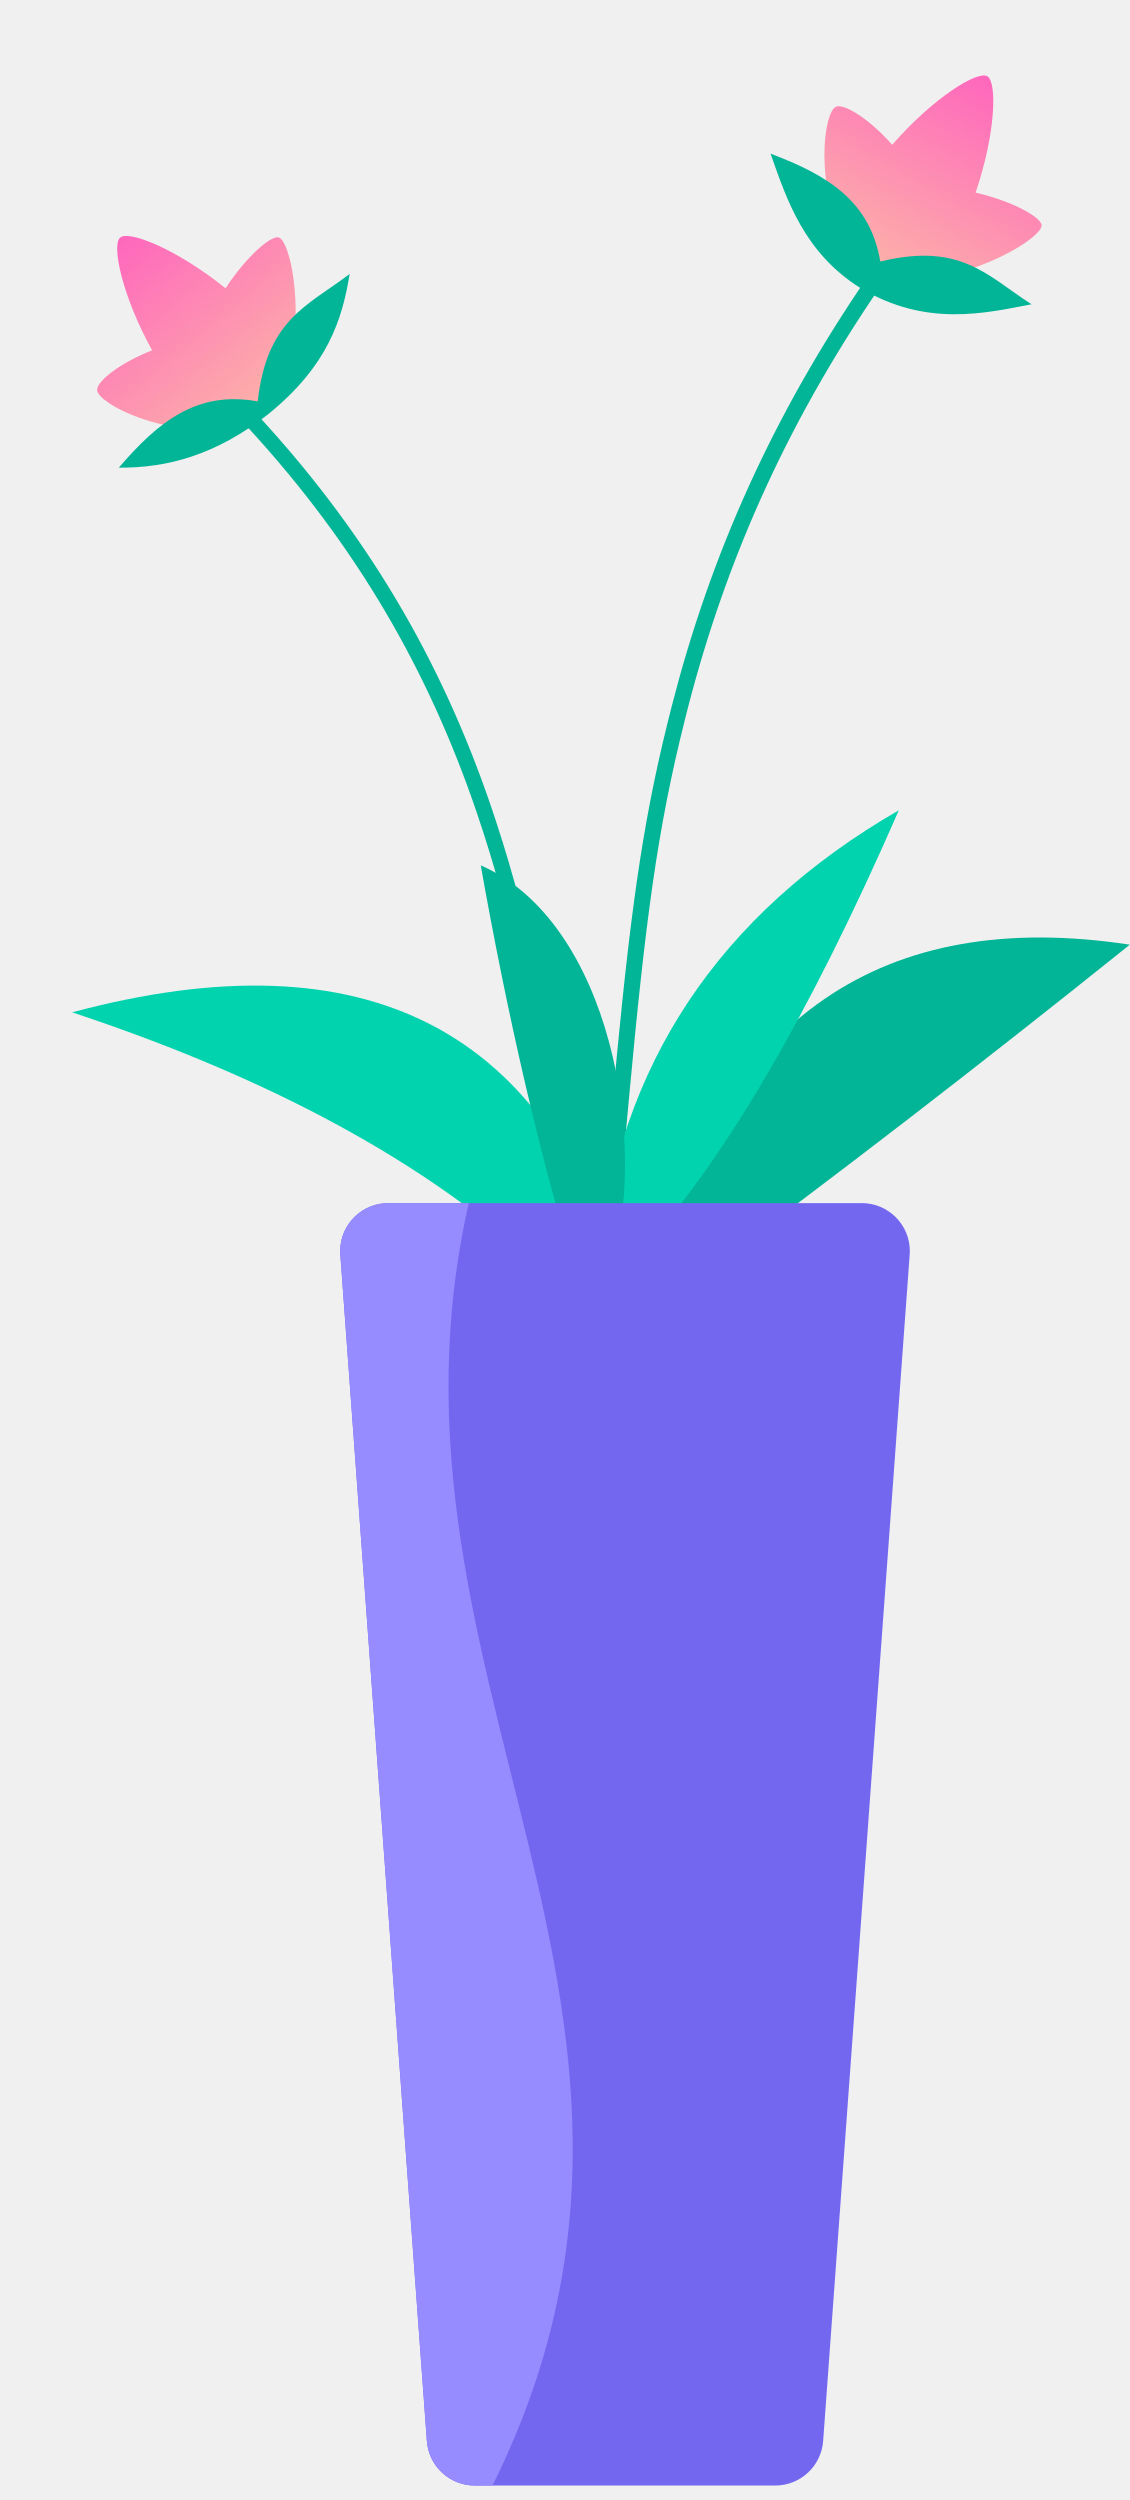
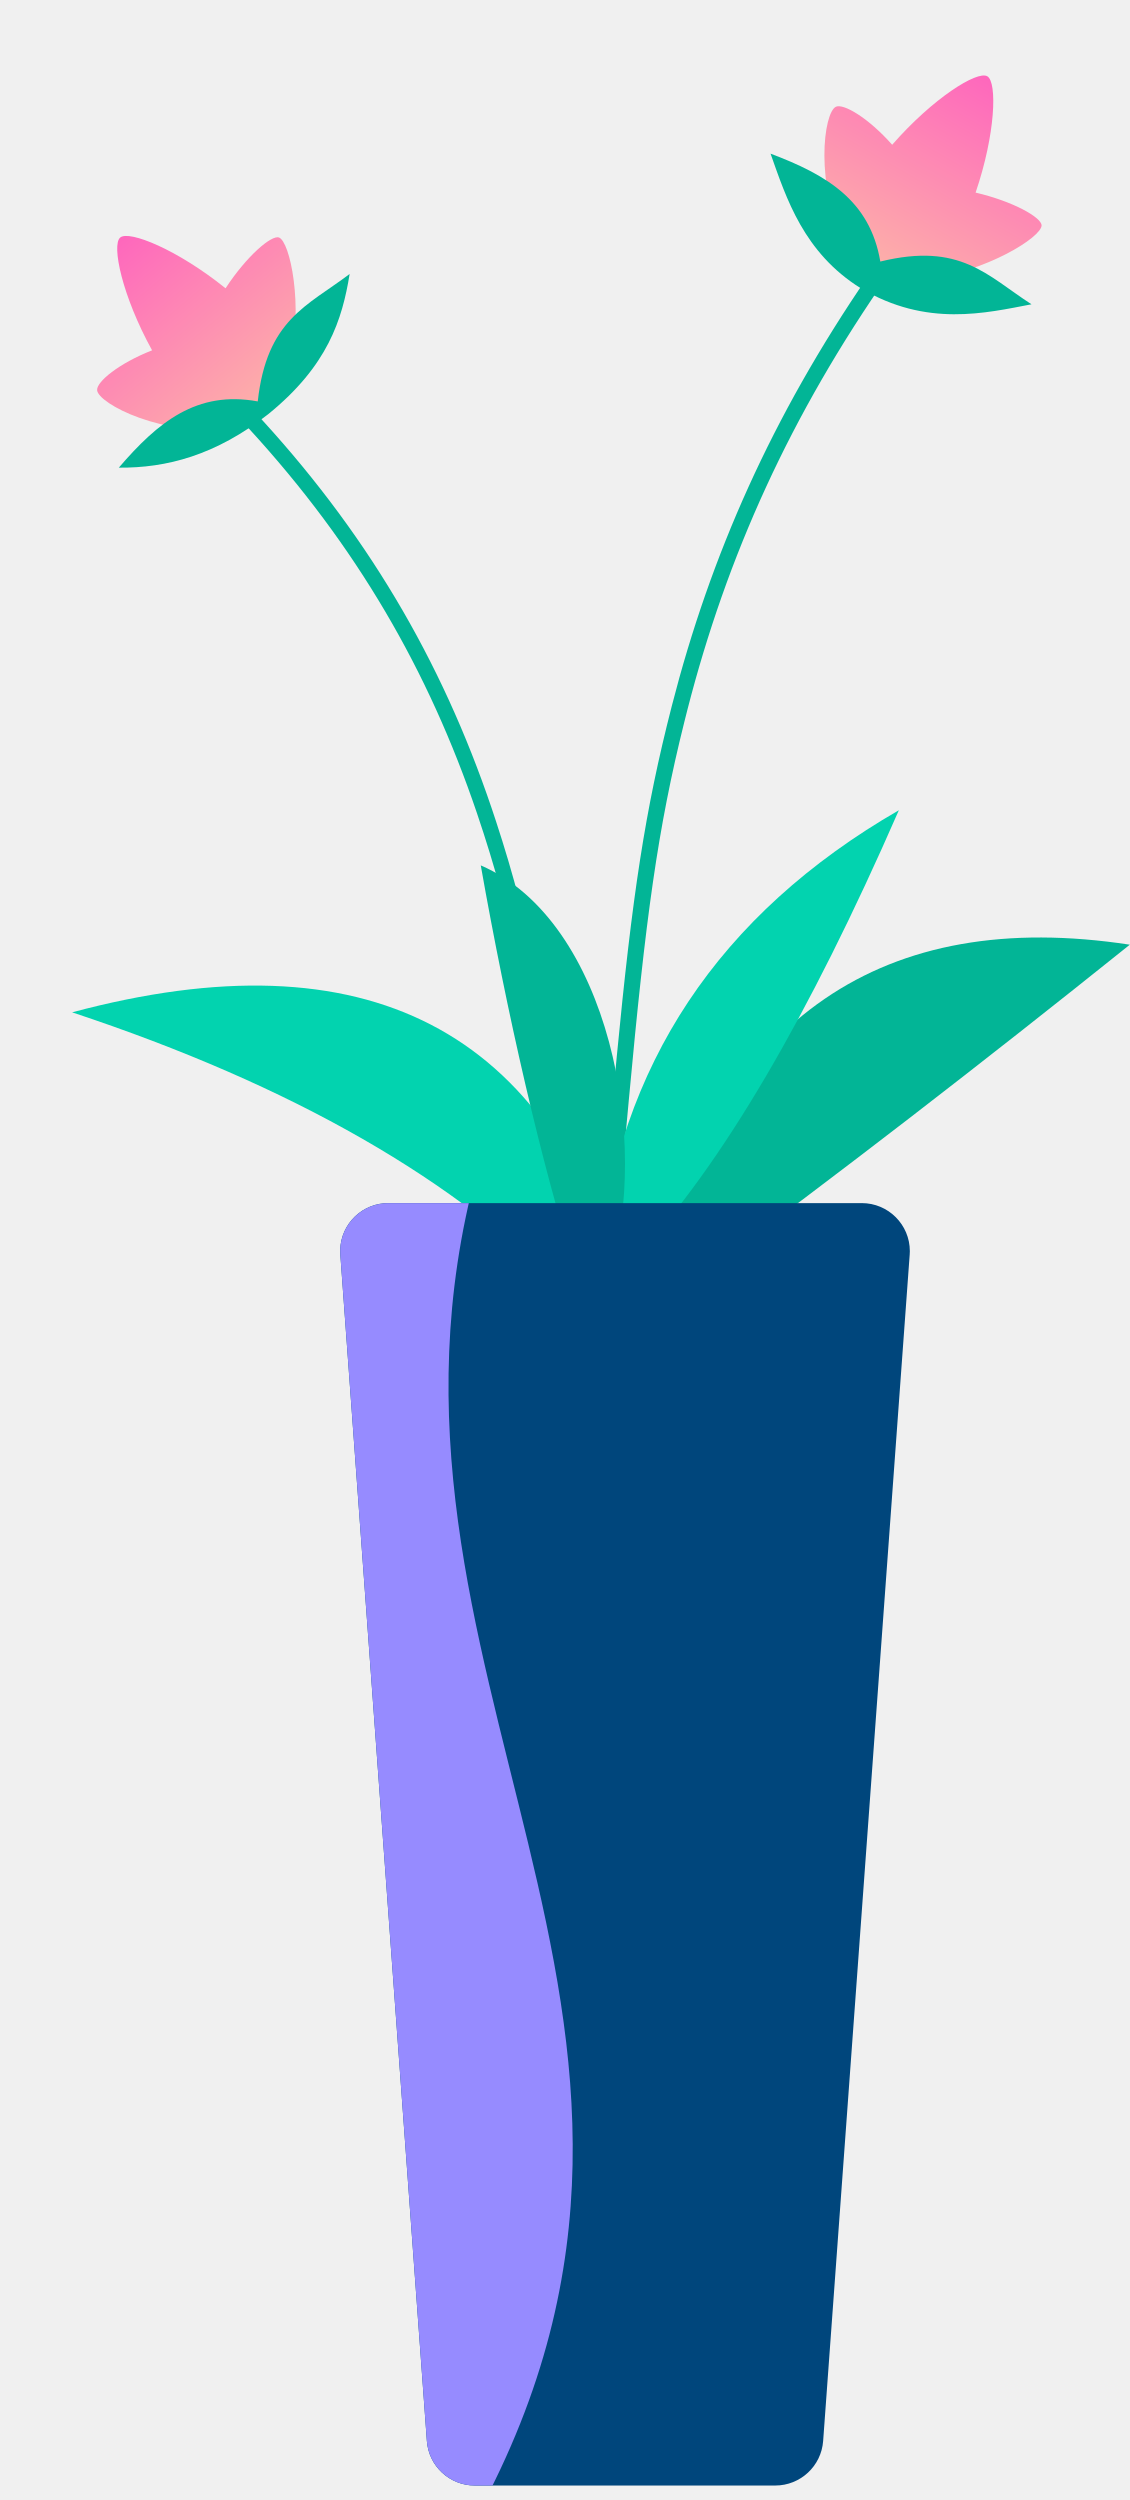
<svg xmlns="http://www.w3.org/2000/svg" xmlns:xlink="http://www.w3.org/1999/xlink" width="47px" height="104px" viewBox="0 0 47 104" version="1.1">
  <defs>
    <linearGradient x1="68.669%" y1="-6.664%" x2="68.669%" y2="100%" id="linearGradient-1">
      <stop stop-color="#FE62BE" offset="0%" />
      <stop stop-color="#FDB3A8" offset="100%" />
    </linearGradient>
    <path d="M2.151,0.049 L21.849,0.049 C22.953,0.049 23.849,0.944 23.849,2.049 C23.849,2.097 23.847,2.146 23.843,2.194 L20.243,51.544 C20.167,52.589 19.297,53.398 18.249,53.398 L5.751,53.398 C4.703,53.398 3.833,52.589 3.757,51.544 L0.157,2.194 C0.076,1.093 0.904,0.135 2.006,0.054 C2.054,0.051 2.103,0.049 2.151,0.049 Z" id="path-2" />
  </defs>
  <g id="📝-Pages-New" stroke="none" stroke-width="1" fill="none" fill-rule="evenodd">
    <g id="Pricing" transform="translate(-826, -409)">
      <g id="Pricing-Card" transform="translate(383, 375)">
        <g id="Standard" transform="translate(320, 0)">
          <g id="Pot1" transform="translate(123, 34)">
            <path d="M36.45,11 L37,11.375 C32.879,17.265 30.238,23.129 28.596,29.526 L28.466,30.041 C27.359,34.475 26.86,38.163 26.162,45.725 L25.879,48.805 C25.817,49.475 25.758,50.08 25.7,50.657 L25.665,51 L25,50.934 L25.105,49.885 L25.655,43.977 C26.305,37.223 26.828,33.729 27.948,29.364 C29.56,23.082 32.127,17.306 36.086,11.525 L36.45,11 Z" id="Path" fill="#02B596" />
            <g id="Group-81" transform="translate(38.5815, 8.086107) rotate(30) translate(-38.5815, -8.086107) translate(32.0815, 2.586107)">
              <path d="M6.199,5.04870979e-29 C6.684,5.04870979e-29 7.702,1.917 8.198,4.434 C9.743,3.967 11.095,3.96 11.258,4.244 C11.5,4.665 10.243,7.054 8.161,8.639 C7.438,9.694 5.706,9.836 4.683,9.066 L4.677,9.075 C2.223,7.537 1.05,4.696 1.382,4.244 C1.588,3.964 2.78,3.972 4.198,4.446 C4.694,1.924 5.713,5.04870979e-29 6.199,5.04870979e-29 Z" id="Combined-Shape" fill="url(#linearGradient-1)" />
              <path d="M-8.87218227e-14,7.296 C2.46,6.891 4.553,6.912 6.199,8.9 C8.678,6.53 10.325,7.185 12.535,7.296 C11.077,8.553 9.238,10.317 6.05,10.269 C3.249,10.173 1.5,8.576 -8.87218227e-14,7.296 Z" id="Path-148" fill="#02B596" />
            </g>
            <g id="Group-81" transform="translate(8.4462, 13.51773) rotate(-40) translate(-8.4462, -13.51773) translate(1.9462, 8.517734)">
              <path d="M6.199,0 C6.684,0 7.702,1.917 8.198,4.434 C9.743,3.967 11.095,3.96 11.258,4.244 C11.5,4.665 10.243,7.054 8.161,8.639 C7.438,9.694 5.706,9.836 4.683,9.066 L4.677,9.075 C2.223,7.537 1.05,4.696 1.382,4.244 C1.588,3.964 2.78,3.972 4.198,4.446 C4.694,1.924 5.713,0 6.199,0 Z" id="Combined-Shape" fill="url(#linearGradient-1)" />
              <path d="M-8.87218227e-14,7.296 C2.46,6.891 4.553,6.912 6.199,8.9 C8.678,6.53 10.325,7.185 12.535,7.296 C11.077,8.553 9.388,9.636 6.199,9.587 C3.399,9.492 1.5,8.576 -8.87218227e-14,7.296 Z" id="Path-148" fill="#02B596" />
            </g>
            <path d="M10.469,17 C15.203,22.054 18.357,27.441 20.45,33.614 L20.634,34.166 C22.082,38.574 22.889,42.764 23.876,49.993 L24,50.913 L23.361,51 L23.176,49.639 C22.181,42.424 21.357,38.3 19.84,33.824 C17.83,27.897 14.832,22.712 10.365,17.841 L10,17.447 L10.469,17 Z" id="Path" fill="#02B596" />
            <path d="M26,54 C22.902,42.797 15.235,38.835 3,42.113 C12.16,45.151 19.076,49.113 23.748,54 L26,54 Z" id="Path-151" fill="#02D3AF" />
            <path d="M47,53 C43.923,42.302 37.256,37.735 27,39.299 C33.229,44.295 39.15,48.862 44.763,53 L47,53 Z" id="Path-151" fill="#02B596" transform="translate(37, 46) scale(-1, 1) translate(-37, -46) " />
            <path d="M38.933,51.306 C36.673,43.356 31.475,37.899 23.338,34.935 C28.539,42.768 33.193,48.224 37.298,51.303 L38.933,51.306 Z" id="Path-151" fill="#02D3AF" transform="translate(31.13513, 43.12031) scale(-1, 1) rotate(10) translate(-31.13513, -43.12031) " />
            <path d="M23.985,53 C22.53,48.467 21.084,42.137 20,36 C25.358,38.324 27.079,47.582 25.358,53 L23.985,53 Z" id="Path-114" fill="#02B596" />
            <g id="Group-82" transform="translate(14, 50)">
              <mask id="mask-3" fill="white">
                <use xlink:href="#path-2" />
              </mask>
-               <use id="Rectangle" fill="#7367F0" xlink:href="#path-2" />
+               <use id="Rectangle" fill="#00467c" xlink:href="#path-2" />
              <path d="M-3.243,-1.301 L5.838,-1.301 C0.21,19.518 17.151,33.831 5.838,54.651 L-3.243,54.651 L-3.243,-1.301 Z" id="Rectangle" fill="#968BFF" mask="url(#mask-3)" />
            </g>
          </g>
        </g>
      </g>
    </g>
  </g>
</svg>
